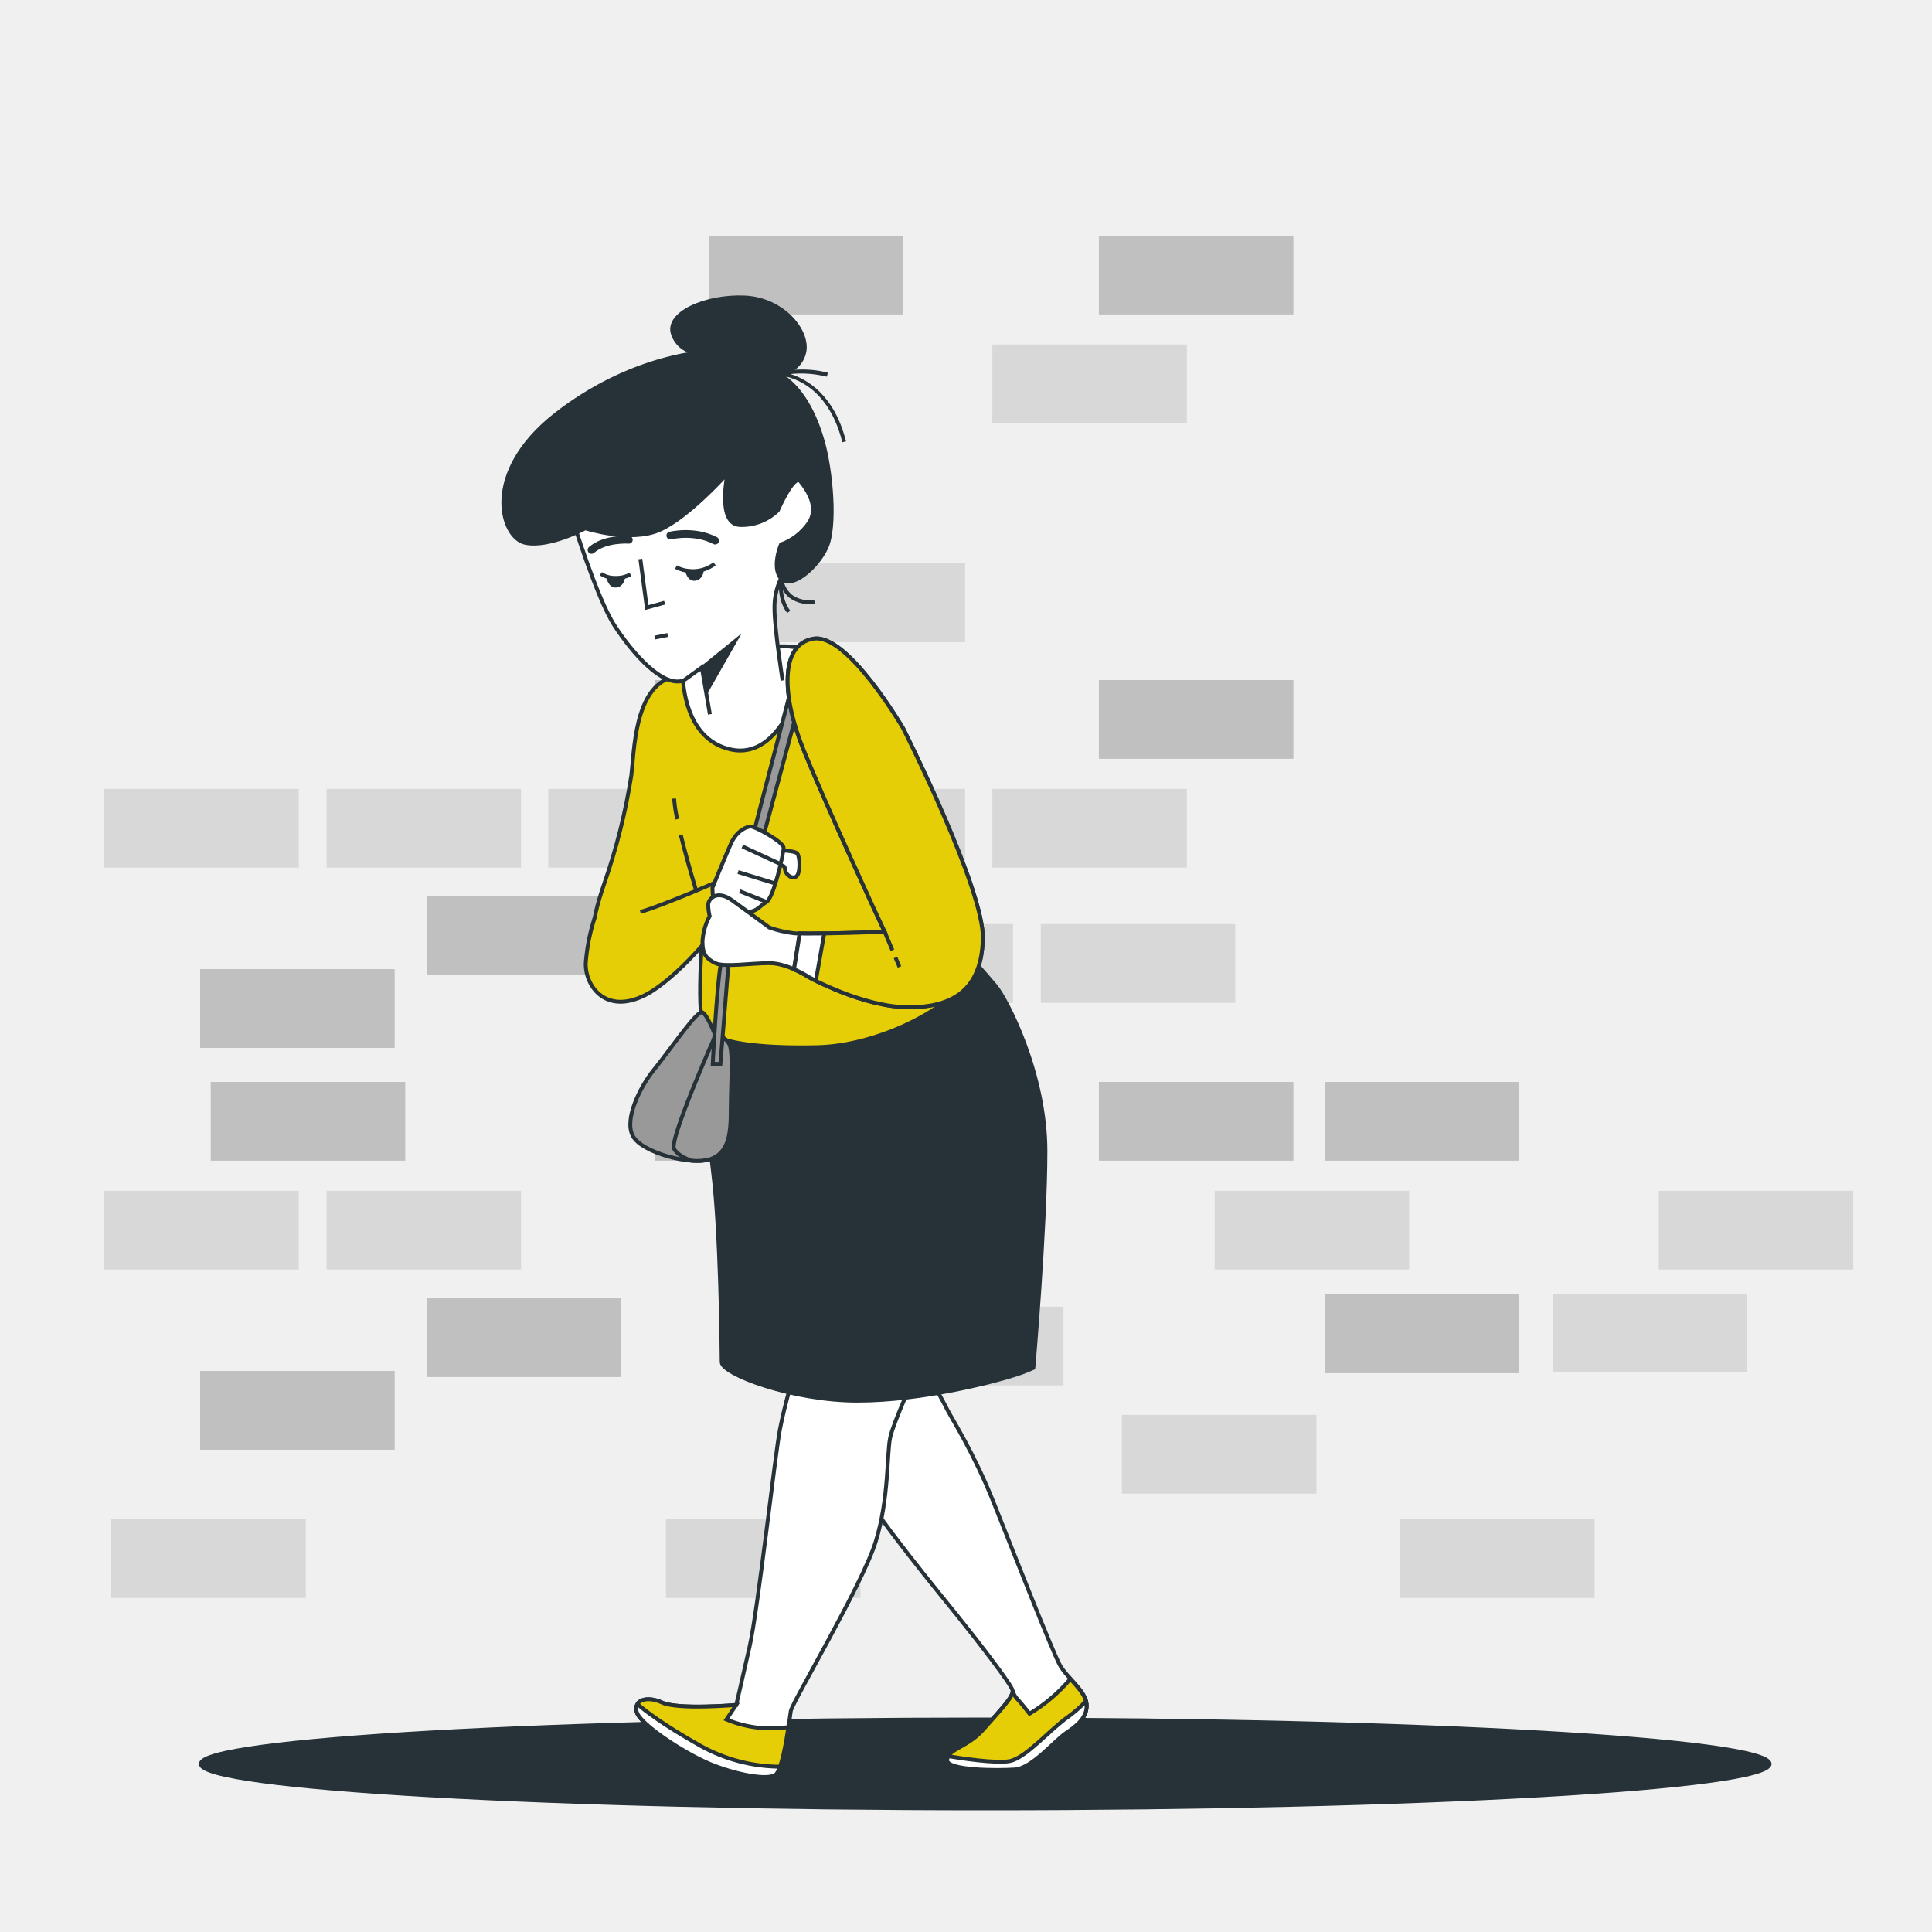
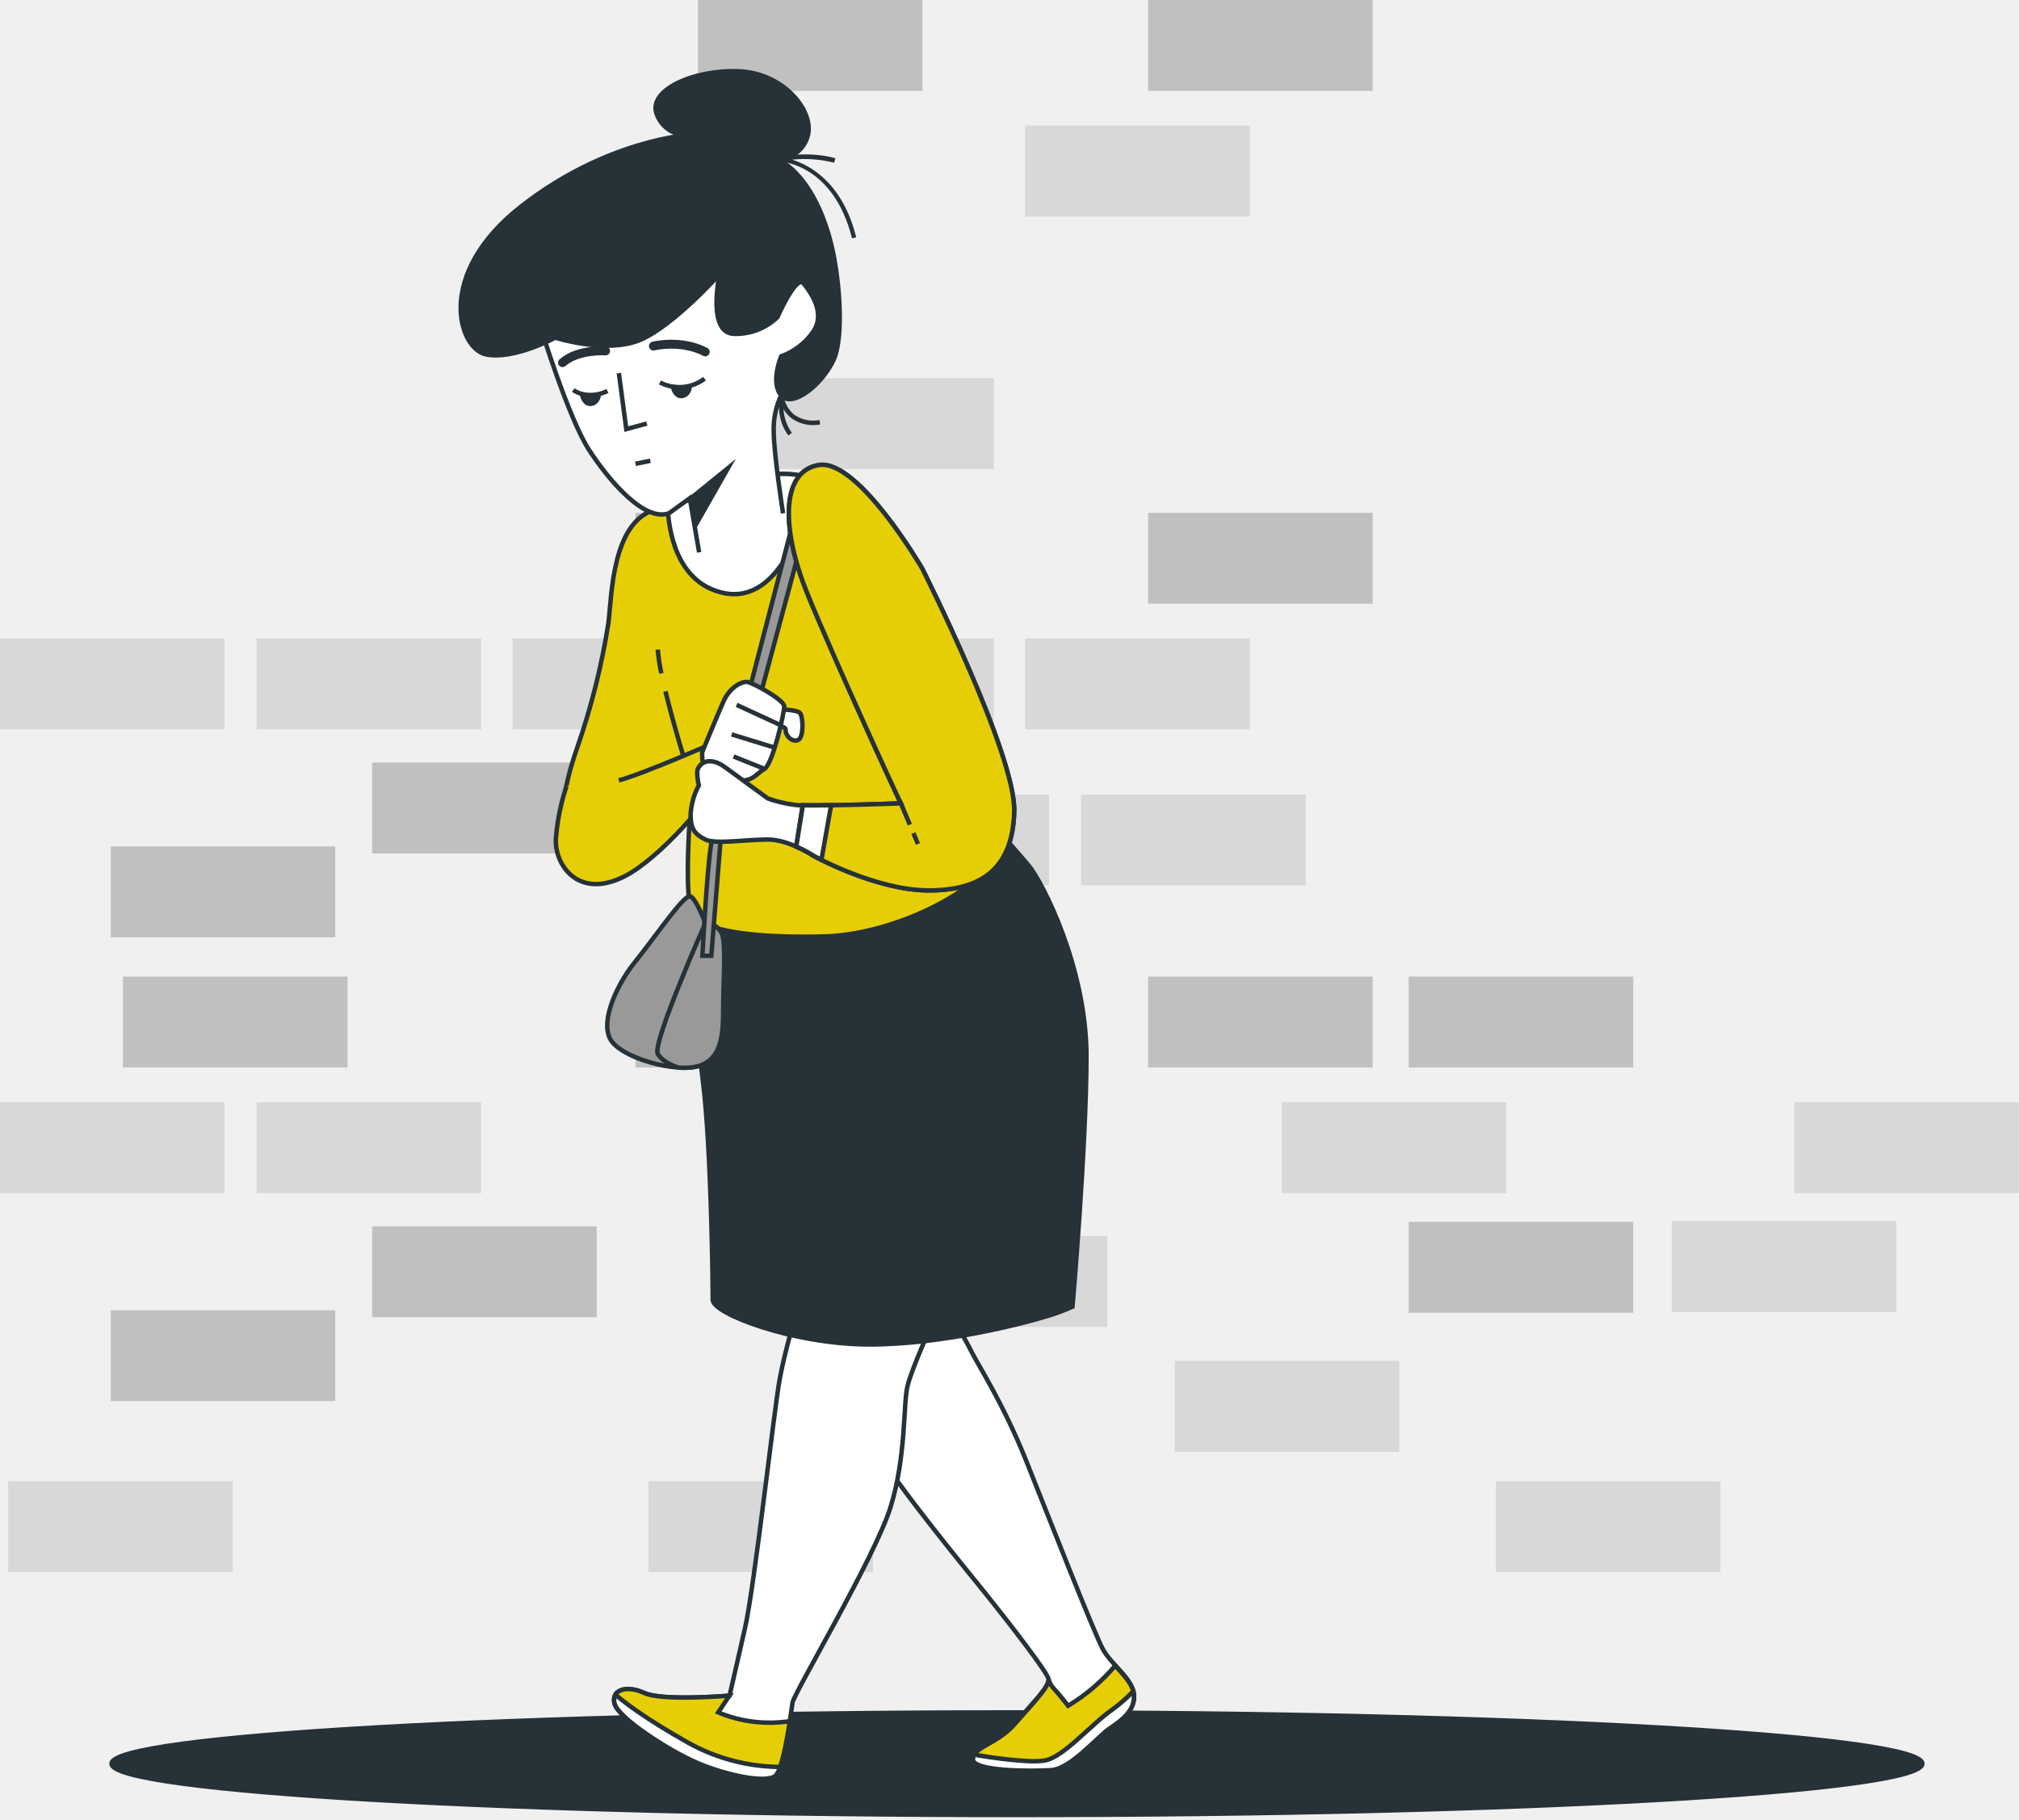
- <svg xmlns="http://www.w3.org/2000/svg" viewBox="0 0 500 500">
+ <svg xmlns="http://www.w3.org/2000/svg" viewBox="26.97 61 452.67 408">
  <g id="freepik--Wall--inject-164">
    <rect x="110.41" y="232" width="50.34" height="20.38" style="opacity:0.2" />
    <rect x="284.39" y="176" width="50.34" height="20.38" style="opacity:0.2" />
    <rect x="256.82" y="204.16" width="50.34" height="20.38" style="opacity:0.1" />
    <rect x="169.46" y="176" width="50.34" height="20.38" style="opacity:0.2" />
    <rect x="141.89" y="204.16" width="50.34" height="20.38" style="opacity:0.1" />
    <rect x="199.43" y="204.16" width="50.34" height="20.38" style="opacity:0.1" />
    <rect x="51.8" y="250.81" width="50.34" height="20.38" style="opacity:0.2" />
    <rect x="26.97" y="204.16" width="50.34" height="20.38" style="opacity:0.1" />
    <rect x="84.51" y="204.16" width="50.34" height="20.38" style="opacity:0.1" />
    <rect x="284.39" y="61" width="50.34" height="20.38" style="opacity:0.2" />
    <rect x="256.82" y="89.16" width="50.34" height="20.38" style="opacity:0.1" />
    <rect x="183.46" y="61" width="50.34" height="20.38" style="opacity:0.2" />
    <rect x="199.43" y="145.81" width="50.34" height="20.38" style="opacity:0.1" />
    <rect x="342.8" y="280" width="50.34" height="20.38" style="opacity:0.2" />
    <rect x="342.8" y="335" width="50.34" height="20.38" style="opacity:0.2" />
    <rect x="110.41" y="336" width="50.34" height="20.38" style="opacity:0.2" />
    <rect x="429.27" y="308.17" width="50.34" height="20.38" style="opacity:0.1" />
    <rect x="401.8" y="334.81" width="50.34" height="20.38" style="opacity:0.1" />
    <rect x="284.39" y="280" width="50.34" height="20.38" style="opacity:0.2" />
    <rect x="314.35" y="308.17" width="50.34" height="20.38" style="opacity:0.1" />
    <rect x="290.35" y="366.17" width="50.34" height="20.38" style="opacity:0.1" />
    <rect x="362.35" y="393.17" width="50.34" height="20.38" style="opacity:0.1" />
    <rect x="172.35" y="393.17" width="50.34" height="20.38" style="opacity:0.1" />
    <rect x="28.8" y="393.17" width="50.34" height="20.38" style="opacity:0.1" />
    <rect x="211.82" y="239.16" width="50.34" height="20.38" style="opacity:0.1" />
    <rect x="269.35" y="239.16" width="50.34" height="20.38" style="opacity:0.1" />
    <rect x="169.46" y="280" width="50.34" height="20.38" style="opacity:0.2" />
    <rect x="224.89" y="338.17" width="50.34" height="20.38" style="opacity:0.1" />
    <rect x="54.54" y="280" width="50.34" height="20.38" style="opacity:0.2" />
    <rect x="51.8" y="354.81" width="50.34" height="20.38" style="opacity:0.2" />
    <rect x="26.97" y="308.17" width="50.34" height="20.38" style="opacity:0.1" />
    <rect x="84.51" y="308.17" width="50.34" height="20.38" style="opacity:0.1" />
  </g>
  <g id="freepik--Floor--inject-164">
    <ellipse cx="254.97" cy="456.5" rx="203" ry="11.5" style="fill:#263238;stroke:#263238;stroke-miterlimit:10" />
  </g>
  <g id="freepik--Character--inject-164">
    <path d="M209.67,360s8.15,16.31,13.17,25.1,20.08,27,25.1,33.25,13.8,17.57,14.11,19.14-3.45,5.33-7.52,10-9.1,5-9.42,7.85,13.18,2.82,17.57,2.51,10.35-7.53,13.18-9.42,5.64-4.07,5.33-7.52-5-6.59-6.9-10-12.24-29.8-17.25-42.35-10.67-21.33-11.93-23.84-3.76-6.9-3.76-6.9l-.63-6.28-32.62,6Z" style="fill:#fff;stroke:#263238;stroke-miterlimit:10" />
    <path d="M281.19,441c-.2-2.24-2.25-4.35-4.18-6.49a42.76,42.76,0,0,1-10.56,9s-2.2-2.83-3.14-3.77a5.34,5.34,0,0,1-1.26-2.19c.32,1.56-3.45,5.33-7.52,10s-9.1,5-9.42,7.85,13.18,2.82,17.57,2.51,10.35-7.53,13.18-9.42S281.5,444.41,281.19,441Z" style="fill:#E6CE07;stroke:#263238;stroke-miterlimit:10" />
    <path d="M281.19,441a4.6,4.6,0,0,0-.14-.74,34.43,34.43,0,0,1-4.63,4.06c-4.77,3.32-10.88,10.6-15.07,11.44-3.54.71-13.07-.78-15.92-1.26a2.29,2.29,0,0,0-.32.93c-.31,2.82,13.18,2.82,17.57,2.51s10.35-7.53,13.18-9.42S281.5,444.41,281.19,441Z" style="fill:#fff;stroke:#263238;stroke-miterlimit:10" />
    <path d="M205.28,356.26s-2.2,7.21-3.46,13.8-5.64,46.43-7.84,56.15-3.45,15.06-3.45,15.06-15.06,1.25-19.13-.63-7.53-.62-6.59,2.51,11.92,10.35,18.51,13.18,15.68,4.7,17.56,2.82,3.45-14.12,3.77-16.31,18.51-32.63,22-43.92,2.82-22.9,3.76-27,6.27-15.68,6.27-15.68Z" style="fill:#fff;stroke:#263238;stroke-miterlimit:10" />
    <path d="M171.4,440.64c-4.08-1.88-7.53-.62-6.59,2.51s11.92,10.35,18.51,13.18,15.68,4.7,17.56,2.82c1.32-1.32,2.49-7.73,3.17-12.19A29.9,29.9,0,0,1,188,445l2.51-3.76S175.47,442.52,171.4,440.64Z" style="fill:#E6CE07;stroke:#263238;stroke-miterlimit:10" />
    <path d="M200.88,459.15a5.56,5.56,0,0,0,1-1.92,43,43,0,0,1-20.6-5.42c-9.75-5.48-14.46-9.18-16.31-10.79a2.58,2.58,0,0,0-.15,2.13c.94,3.14,11.92,10.35,18.51,13.18S199,461,200.88,459.15Z" style="fill:#fff;stroke:#263238;stroke-miterlimit:10" />
    <path d="M182.69,263.4s0,25.41,1.88,40.16,2.2,45.8,2.2,48.93,18.19,10,35.13,10,35.45-5,39.53-6.27a44.32,44.32,0,0,0,6-2.2s3.13-36.07,3.13-56.15-10-39.21-12.86-42.66-6.59-7.53-6.59-7.53S227.55,259,210.61,259.64s-26.35-.94-26.35-.94Z" style="fill:#263238;stroke:#263238;stroke-miterlimit:10" />
    <path d="M199.48,167.5s-15.47,5.15-25.41,7.73-9.94,19.52-10.68,25.41a160.41,160.41,0,0,1-7,28c-3.68,10.68-4.78,18.78,1.84,21s11.05-1.47,15.1-4.42,8.84-8.83,8.84-8.83-2.21,25.41,0,29.46,14.37,5.52,29.47,5.15,32.4-9.2,36.82-15.83,5.16-8.84,3.69-16.94-14.37-42-26.52-57.82S199.48,167.5,199.48,167.5Z" style="fill:#E6CE07;stroke:#263238;stroke-miterlimit:10" />
    <path d="M175.26,212a38.83,38.83,0,0,1-.81-5.34" style="fill:none;stroke:#263238;stroke-miterlimit:10" />
    <path d="M181.45,234.67s-3.21-10.11-5.28-18.64" style="fill:none;stroke:#263238;stroke-miterlimit:10" />
    <path d="M199.48,167.5s-13,4.33-22.83,7c.2,5.08,1.82,17.16,12.52,19.47,13,2.81,19-17.47,19.8-25.75A21.34,21.34,0,0,0,199.48,167.5Z" style="fill:#fff;stroke:#263238;stroke-miterlimit:10" />
    <path d="M183.72,184.86l-2.09-12.14L177,176.07c-5.44,2.09-13.4-7.12-18-14.24s-10.89-27.63-10.89-27.63,0-2.93,20.93-11.31,30.57-7.53,36-4.18a14.18,14.18,0,0,1,7.12,13.82c-.42,5.44-3.35,10-5.44,11.72a30.07,30.07,0,0,0-4.61,5.44,17.24,17.24,0,0,0-1.67,8c0,5,2.09,18.42,2.09,18.42" style="fill:#fff;stroke:#263238;stroke-miterlimit:10" />
    <polyline points="165.72 144.67 167.39 157.23 172 155.97" style="fill:none;stroke:#263238;stroke-miterlimit:10" />
    <path d="M174.93,146.76a9.4,9.4,0,0,0,10-.84" style="fill:none;stroke:#263238;stroke-miterlimit:10" />
    <path d="M155.5,148.46s3.07,2.41,7.67.22" style="fill:none;stroke:#263238;stroke-miterlimit:10" />
    <path d="M177.86,147.8s.43,2.19,2,2,1.75-2,1.75-2A19.55,19.55,0,0,1,177.86,147.8Z" style="fill:#263238;stroke:#263238;stroke-miterlimit:10" />
    <path d="M157.48,149.55s.43,2.19,2,2,1.75-2,1.75-2A19.55,19.55,0,0,1,157.48,149.55Z" style="fill:#263238;stroke:#263238;stroke-miterlimit:10" />
    <path d="M173.47,138.6s6.14-1.54,11.62,1.31" style="fill:none;stroke:#263238;stroke-linecap:round;stroke-miterlimit:10;stroke-width:2px" />
    <path d="M162.74,139.69s-6.14-.44-9.65,2.63" style="fill:none;stroke:#263238;stroke-linecap:round;stroke-miterlimit:10;stroke-width:2px" />
    <polygon points="181.47 172.4 191.94 163.91 182.96 179.69 181.47 172.4" style="fill:#263238" />
    <line x1="169.45" y1="165" x2="172.79" y2="164.33" style="fill:none;stroke:#263238;stroke-miterlimit:10" />
    <path d="M218,114.45c-4.19-16.73-16-17.27-16.53-17.28L196.86,97l4.5-.85c.29-.06,7.18-1.34,12.9.34l-.28,1a27.23,27.23,0,0,0-9.42-.69c4.15,1.29,11.34,5.26,14.38,17.42Z" style="fill:#263238" />
    <path d="M203.73,158.65c-2.77-3.46-2.11-8.8-2.08-9l.57-4.39.42,4.41a6.92,6.92,0,0,0,2.32,4.27,7.45,7.45,0,0,0,5.76,1.25l.13,1a8.41,8.41,0,0,1-6.53-1.47,7.07,7.07,0,0,1-1.69-2,10.08,10.08,0,0,0,1.88,5.34Z" style="fill:#263238" />
    <path d="M181.77,91.22s-18.72,1-38,16.11-14.08,31.89-7.8,33.15,15.49-3.77,15.49-3.77,11.72,3.77,19.26.42,17.59-14.65,17.59-14.65-2.94,13.39,3.35,13.39a13.4,13.4,0,0,0,9.63-3.76s4.18-9.63,5.86-7.54,5,6.7,2.09,10.89a14.87,14.87,0,0,1-7.12,5.44s-2.51,5.86,0,8.79,9.21-2.51,11.73-7.95,1.25-19.68-.84-27.22-5.71-14.5-11.58-17.85a7,7,0,0,0,6.7-5.45c1.26-5.44-5.44-13.81-15.49-14.23s-20.52,4.18-18.42,9.63A7.06,7.06,0,0,0,181.77,91.22Z" style="fill:#263238;stroke:#263238;stroke-miterlimit:10" />
    <path d="M185.12,268s-2-5.33-3.33-6-7.61,8.7-12.67,15c-3.45,4.3-7.67,12.67-5.33,17s15,7.67,20,6,5.33-7,5.33-13,.67-14.33-.33-16.67A4.17,4.17,0,0,0,185.12,268Z" style="fill:#999;stroke:#263238;stroke-miterlimit:10" />
    <path d="M174.45,297.33c.73,1.27,2.44,2.34,4.54,3.05a12.89,12.89,0,0,0,4.8-.38c5-1.67,5.33-7,5.33-13s.67-14.33-.33-16.67a4.17,4.17,0,0,0-3.67-2.33S173.12,295,174.45,297.33Z" style="fill:#999;stroke:#263238;stroke-miterlimit:10" />
    <path d="M207.79,166.67S187.45,244,186.45,250s-2,25.33-2,25.33h2l2-25,22.34-83Z" style="fill:#999;stroke:#263238;stroke-miterlimit:10" />
    <path d="M165.72,236c5.52-1.47,22.35-8.86,22.35-8.86a24.91,24.91,0,0,1-.37,8.84c-1.11,4.05-12.9,17.54-20.64,21.5-10.66,5.46-16-2.89-15.43-8.76A49.46,49.46,0,0,1,154,237.23" style="fill:#E6CE07;stroke:#263238;stroke-miterlimit:10" />
    <path d="M201.36,220.07s4.32,0,5,.86.87,5.39-.43,6-2.8-.86-2.8-2.16-2.38-.64-2.38-.64Z" style="fill:#fff;stroke:#263238;stroke-miterlimit:10" />
    <path d="M184.38,229.74s3.32-8.11,4.79-11.42,4.05-4.42,5.16-4.42,8.47,4,8.47,5.52-2.58,12.89-4.42,14-2.21,2.21-4.42,2.58-8.47-1.84-8.47-1.84S184.38,233.79,184.38,229.74Z" style="fill:#fff;stroke:#263238;stroke-miterlimit:10" />
    <line x1="201.69" y1="223.48" x2="192.12" y2="219.06" style="fill:none;stroke:#263238;stroke-miterlimit:10" />
    <line x1="191.01" y1="225.69" x2="200.59" y2="228.63" style="fill:none;stroke:#263238;stroke-miterlimit:10" />
    <line x1="191.44" y1="230.64" x2="198.38" y2="233.42" style="fill:none;stroke:#263238;stroke-miterlimit:10" />
    <path d="M233.73,188.49s-14.36-24.68-23.2-23.2-8.1,15.1-2.58,28.72,19.89,44.93,21,47.14c0,0-20.26.74-23.57.37a29.68,29.68,0,0,1-6.27-1.47s-5.52-4.05-9.57-7-6.26-.37-6.26,1.11a13.82,13.82,0,0,0,.37,2.94,15.82,15.82,0,0,0-1.85,6.63c0,3.32,1.11,4.42,3.32,5.53s9.21,0,14,0,10.32,3.68,10.32,3.68,14,7.73,25.78,7.73S254,255.88,254.36,243,233.73,188.49,233.73,188.49Z" style="fill:#fff;stroke:#263238;stroke-miterlimit:10" />
    <path d="M233.73,188.49s-14.36-24.68-23.2-23.2-8.1,15.1-2.58,28.72,19.89,44.93,21,47.14c0,0-16.15.59-22,.45l-1.48,9.25a27.81,27.81,0,0,1,3.93,2.09s14,7.73,25.78,7.73S254,255.88,254.36,243,233.73,188.49,233.73,188.49Z" style="fill:#E6CE07;stroke:#263238;stroke-miterlimit:10" />
    <line x1="231.75" y1="247.8" x2="232.79" y2="250.25" style="fill:#fff;stroke:#263238;stroke-miterlimit:10" />
    <line x1="228.95" y1="241.15" x2="230.96" y2="245.93" style="fill:#fff;stroke:#263238;stroke-miterlimit:10" />
    <path d="M213.31,241.58c-2.51,0-4.78.06-6.33,0l-1.48,9.25a27.81,27.81,0,0,1,3.93,2.09s.62.34,1.71.88Z" style="fill:#fff;stroke:#263238;stroke-miterlimit:10" />
  </g>
</svg>
